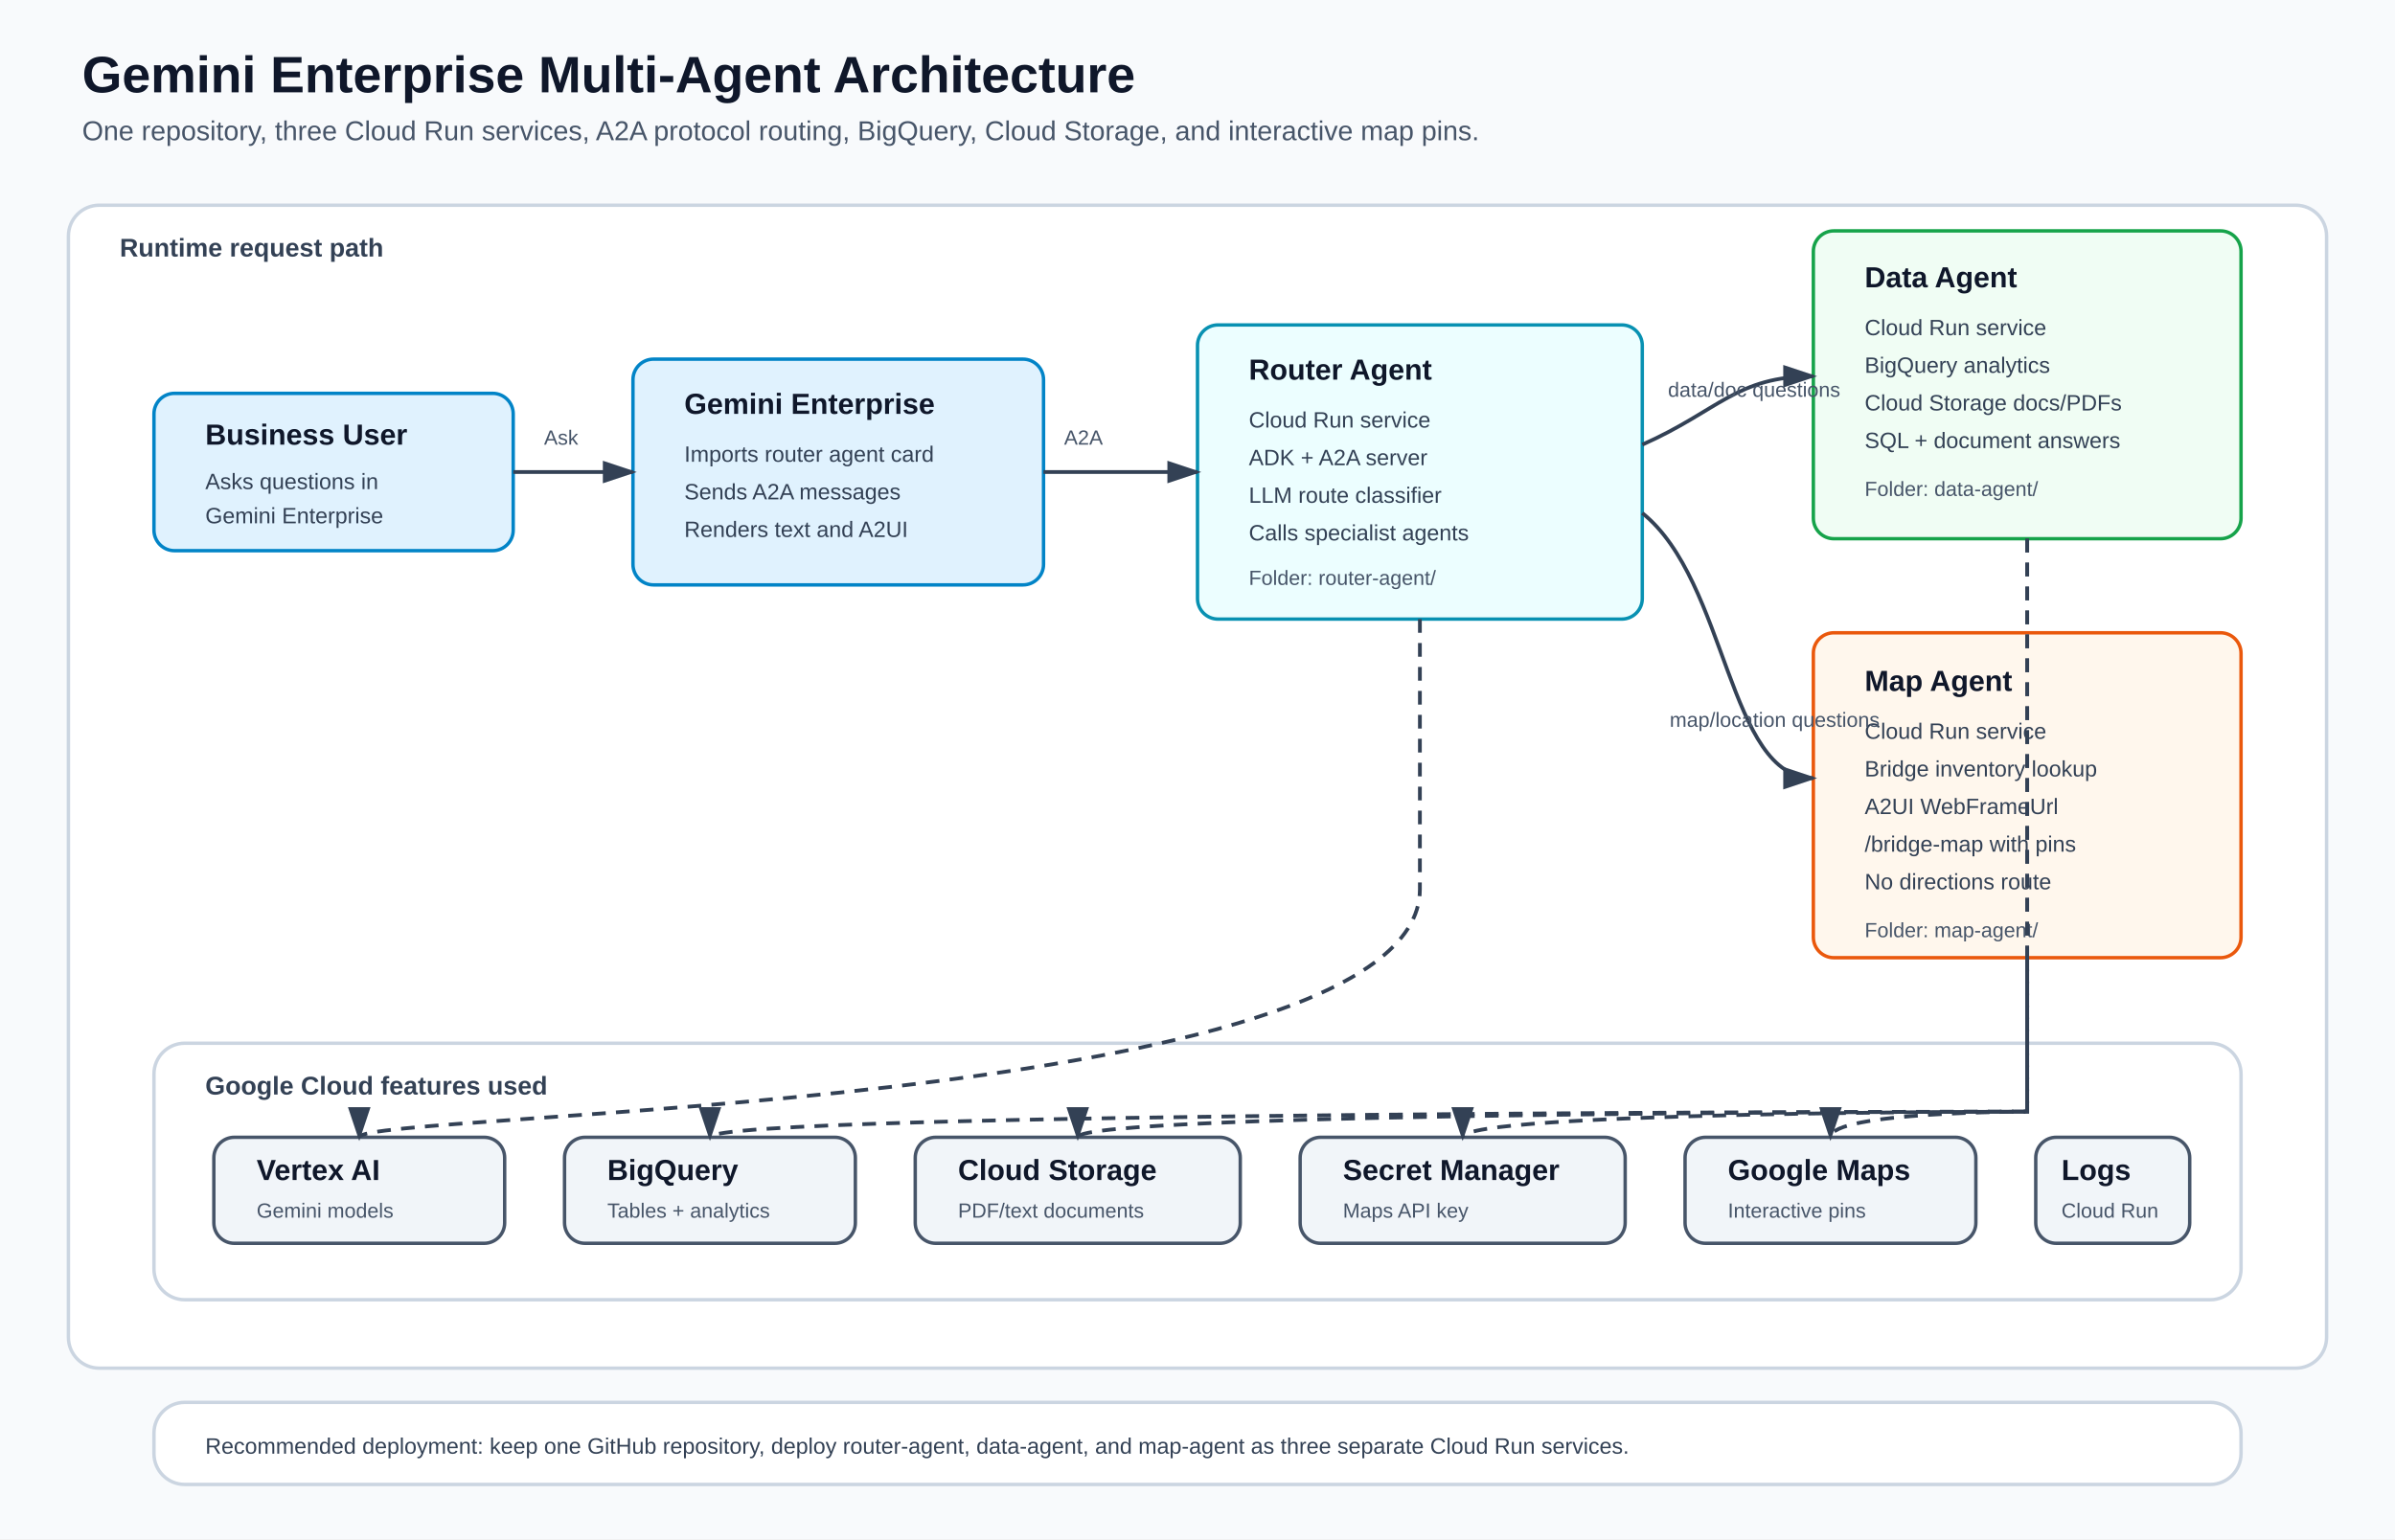
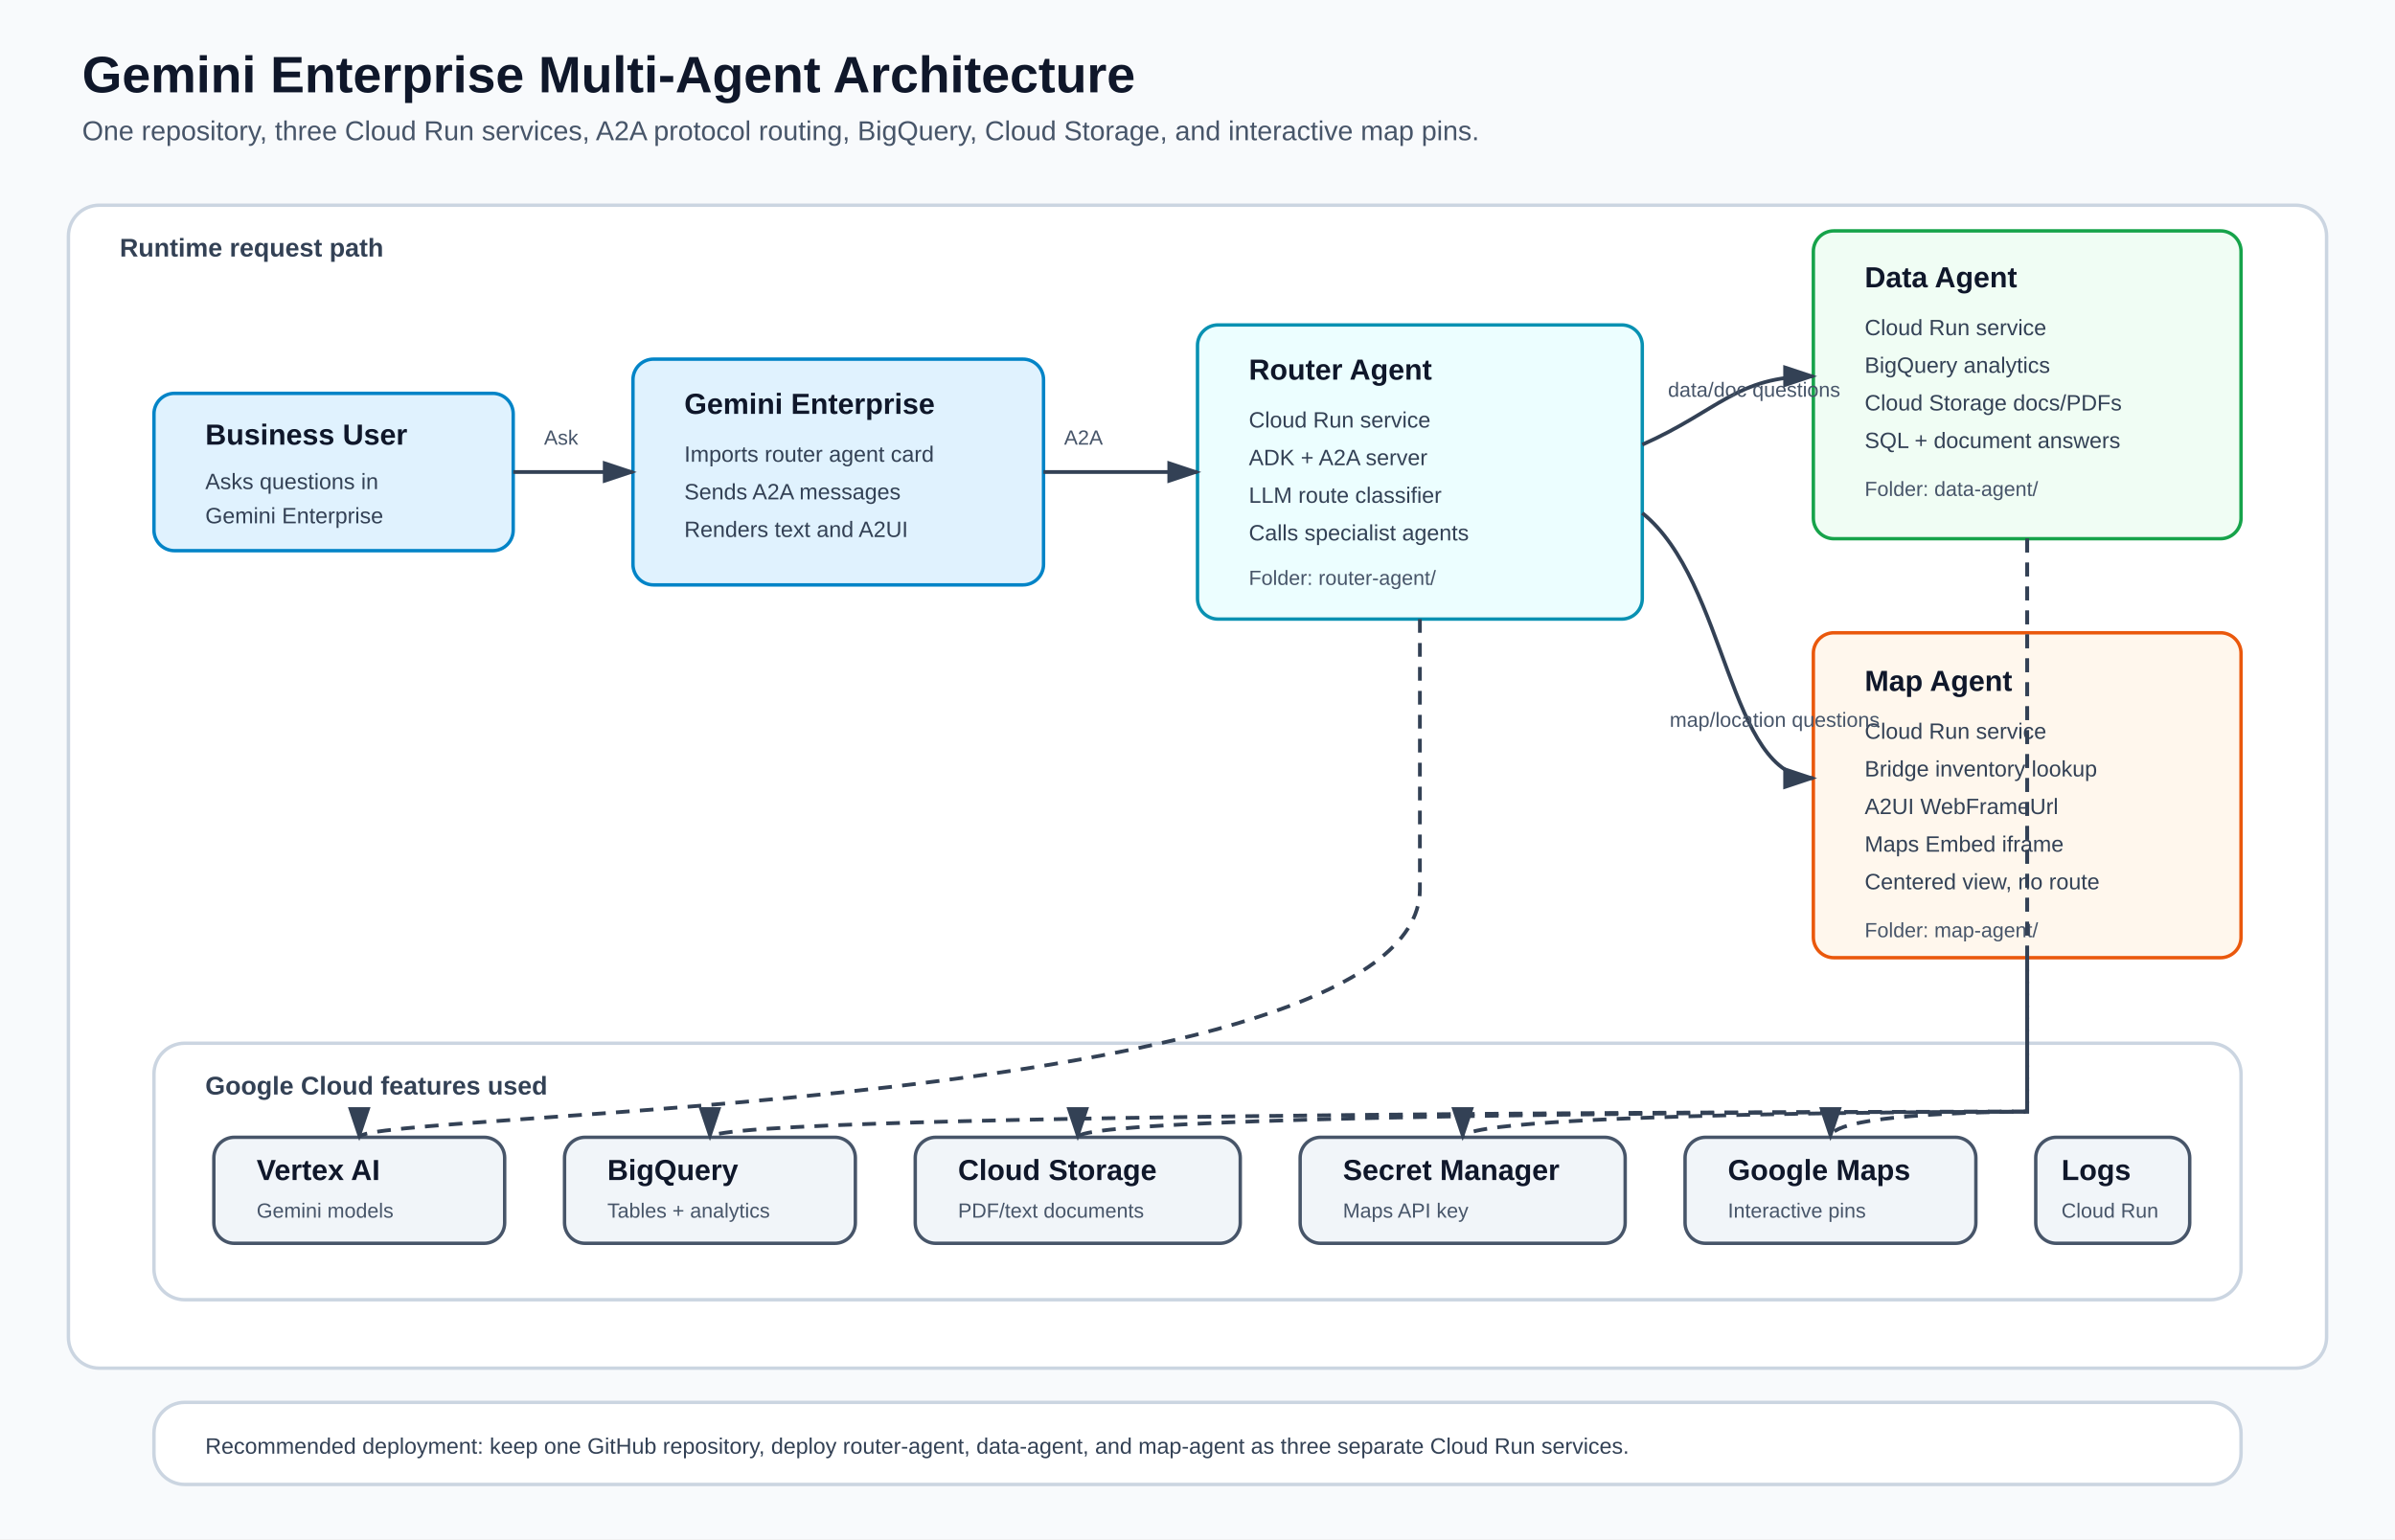
<svg xmlns="http://www.w3.org/2000/svg" width="1400" height="900" viewBox="0 0 1400 900" role="img" aria-labelledby="title desc">
  <defs>
    <marker id="arrow" markerWidth="10" markerHeight="10" refX="8" refY="3" orient="auto" markerUnits="strokeWidth">
      <path d="M0,0 L0,6 L9,3 z" fill="#334155" />
    </marker>
    <style>
      .bg { fill: #f8fafc; }
      .title { font: 700 30px Arial, sans-serif; fill: #0f172a; }
      .subtitle { font: 400 16px Arial, sans-serif; fill: #475569; }
      .group { fill: #ffffff; stroke: #cbd5e1; stroke-width: 2; rx: 18; }
      .box { fill: #ffffff; stroke: #64748b; stroke-width: 2; rx: 12; }
      .primary { fill: #e0f2fe; stroke: #0284c7; }
      .router { fill: #ecfeff; stroke: #0891b2; }
      .data { fill: #f0fdf4; stroke: #16a34a; }
      .map { fill: #fff7ed; stroke: #ea580c; }
      .service { fill: #f1f5f9; stroke: #475569; }
      .label { font: 700 17px Arial, sans-serif; fill: #0f172a; }
      .small { font: 400 13px Arial, sans-serif; fill: #334155; }
      .tiny { font: 400 12px Arial, sans-serif; fill: #475569; }
      .arrow { stroke: #334155; stroke-width: 2.2; fill: none; marker-end: url(#arrow); }
      .dashed { stroke-dasharray: 8 6; }
      .section { font: 700 15px Arial, sans-serif; fill: #334155; }
    </style>
  </defs>
  <rect class="bg" x="0" y="0" width="1400" height="900" />
  <text class="title" x="48" y="54">Gemini Enterprise Multi-Agent Architecture</text>
  <text class="subtitle" x="48" y="82">One repository, three Cloud Run services, A2A protocol routing, BigQuery, Cloud Storage, and interactive map pins.</text>
  <rect class="group" x="40" y="120" width="1320" height="680" />
  <text class="section" x="70" y="150">Runtime request path</text>
  <rect class="box primary" x="90" y="230" width="210" height="92" />
  <text class="label" x="120" y="260">Business User</text>
  <text class="small" x="120" y="286">Asks questions in</text>
  <text class="small" x="120" y="306">Gemini Enterprise</text>
  <rect class="box primary" x="370" y="210" width="240" height="132" />
  <text class="label" x="400" y="242">Gemini Enterprise</text>
  <text class="small" x="400" y="270">Imports router agent card</text>
  <text class="small" x="400" y="292">Sends A2A messages</text>
  <text class="small" x="400" y="314">Renders text and A2UI</text>
  <rect class="box router" x="700" y="190" width="260" height="172" />
  <text class="label" x="730" y="222">Router Agent</text>
  <text class="small" x="730" y="250">Cloud Run service</text>
  <text class="small" x="730" y="272">ADK + A2A server</text>
  <text class="small" x="730" y="294">LLM route classifier</text>
  <text class="small" x="730" y="316">Calls specialist agents</text>
  <text class="tiny" x="730" y="342">Folder: router-agent/</text>
  <rect class="box data" x="1060" y="135" width="250" height="180" />
  <text class="label" x="1090" y="168">Data Agent</text>
  <text class="small" x="1090" y="196">Cloud Run service</text>
  <text class="small" x="1090" y="218">BigQuery analytics</text>
  <text class="small" x="1090" y="240">Cloud Storage docs/PDFs</text>
  <text class="small" x="1090" y="262">SQL + document answers</text>
  <text class="tiny" x="1090" y="290">Folder: data-agent/</text>
  <rect class="box map" x="1060" y="370" width="250" height="190" />
  <text class="label" x="1090" y="404">Map Agent</text>
  <text class="small" x="1090" y="432">Cloud Run service</text>
  <text class="small" x="1090" y="454">Bridge inventory lookup</text>
  <text class="small" x="1090" y="476">A2UI WebFrameUrl</text>
-   <text class="small" x="1090" y="498">/bridge-map with pins</text>
-   <text class="small" x="1090" y="520">No directions route</text>
+   <text class="small" x="1090" y="498">Maps Embed iframe</text>
+   <text class="small" x="1090" y="520">Centered view, no route</text>
  <text class="tiny" x="1090" y="548">Folder: map-agent/</text>
  <path class="arrow" d="M300 276 H370" />
  <path class="arrow" d="M610 276 H700" />
  <path class="arrow" d="M960 260 C1005 240 1015 220 1060 220" />
  <path class="arrow" d="M960 300 C1010 340 1010 455 1060 455" />
  <text class="tiny" x="318" y="260">Ask</text>
  <text class="tiny" x="622" y="260">A2A</text>
  <text class="tiny" x="975" y="232">data/doc questions</text>
  <text class="tiny" x="976" y="425">map/location questions</text>
  <rect class="group" x="90" y="610" width="1220" height="150" />
  <text class="section" x="120" y="640">Google Cloud features used</text>
  <rect class="box service" x="125" y="665" width="170" height="62" />
  <text class="label" x="150" y="690">Vertex AI</text>
  <text class="tiny" x="150" y="712">Gemini models</text>
  <rect class="box service" x="330" y="665" width="170" height="62" />
  <text class="label" x="355" y="690">BigQuery</text>
  <text class="tiny" x="355" y="712">Tables + analytics</text>
  <rect class="box service" x="535" y="665" width="190" height="62" />
  <text class="label" x="560" y="690">Cloud Storage</text>
  <text class="tiny" x="560" y="712">PDF/text documents</text>
  <rect class="box service" x="760" y="665" width="190" height="62" />
  <text class="label" x="785" y="690">Secret Manager</text>
  <text class="tiny" x="785" y="712">Maps API key</text>
  <rect class="box service" x="985" y="665" width="170" height="62" />
  <text class="label" x="1010" y="690">Google Maps</text>
  <text class="tiny" x="1010" y="712">Interactive pins</text>
  <rect class="box service" x="1190" y="665" width="90" height="62" />
  <text class="label" x="1205" y="690">Logs</text>
  <text class="tiny" x="1205" y="712">Cloud Run</text>
  <path class="arrow dashed" d="M830 362 V520 C830 650 210 650 210 665" />
  <path class="arrow dashed" d="M1185 315 V650 C1185 650 415 650 415 665" />
  <path class="arrow dashed" d="M1185 315 V650 C1185 650 630 650 630 665" />
  <path class="arrow dashed" d="M1185 560 V650 C1185 650 855 650 855 665" />
  <path class="arrow dashed" d="M1185 560 V650 C1185 650 1070 650 1070 665" />
  <rect class="group" x="90" y="820" width="1220" height="48" />
  <text class="small" x="120" y="850">Recommended deployment: keep one GitHub repository, deploy router-agent, data-agent, and map-agent as three separate Cloud Run services.</text>
</svg>
